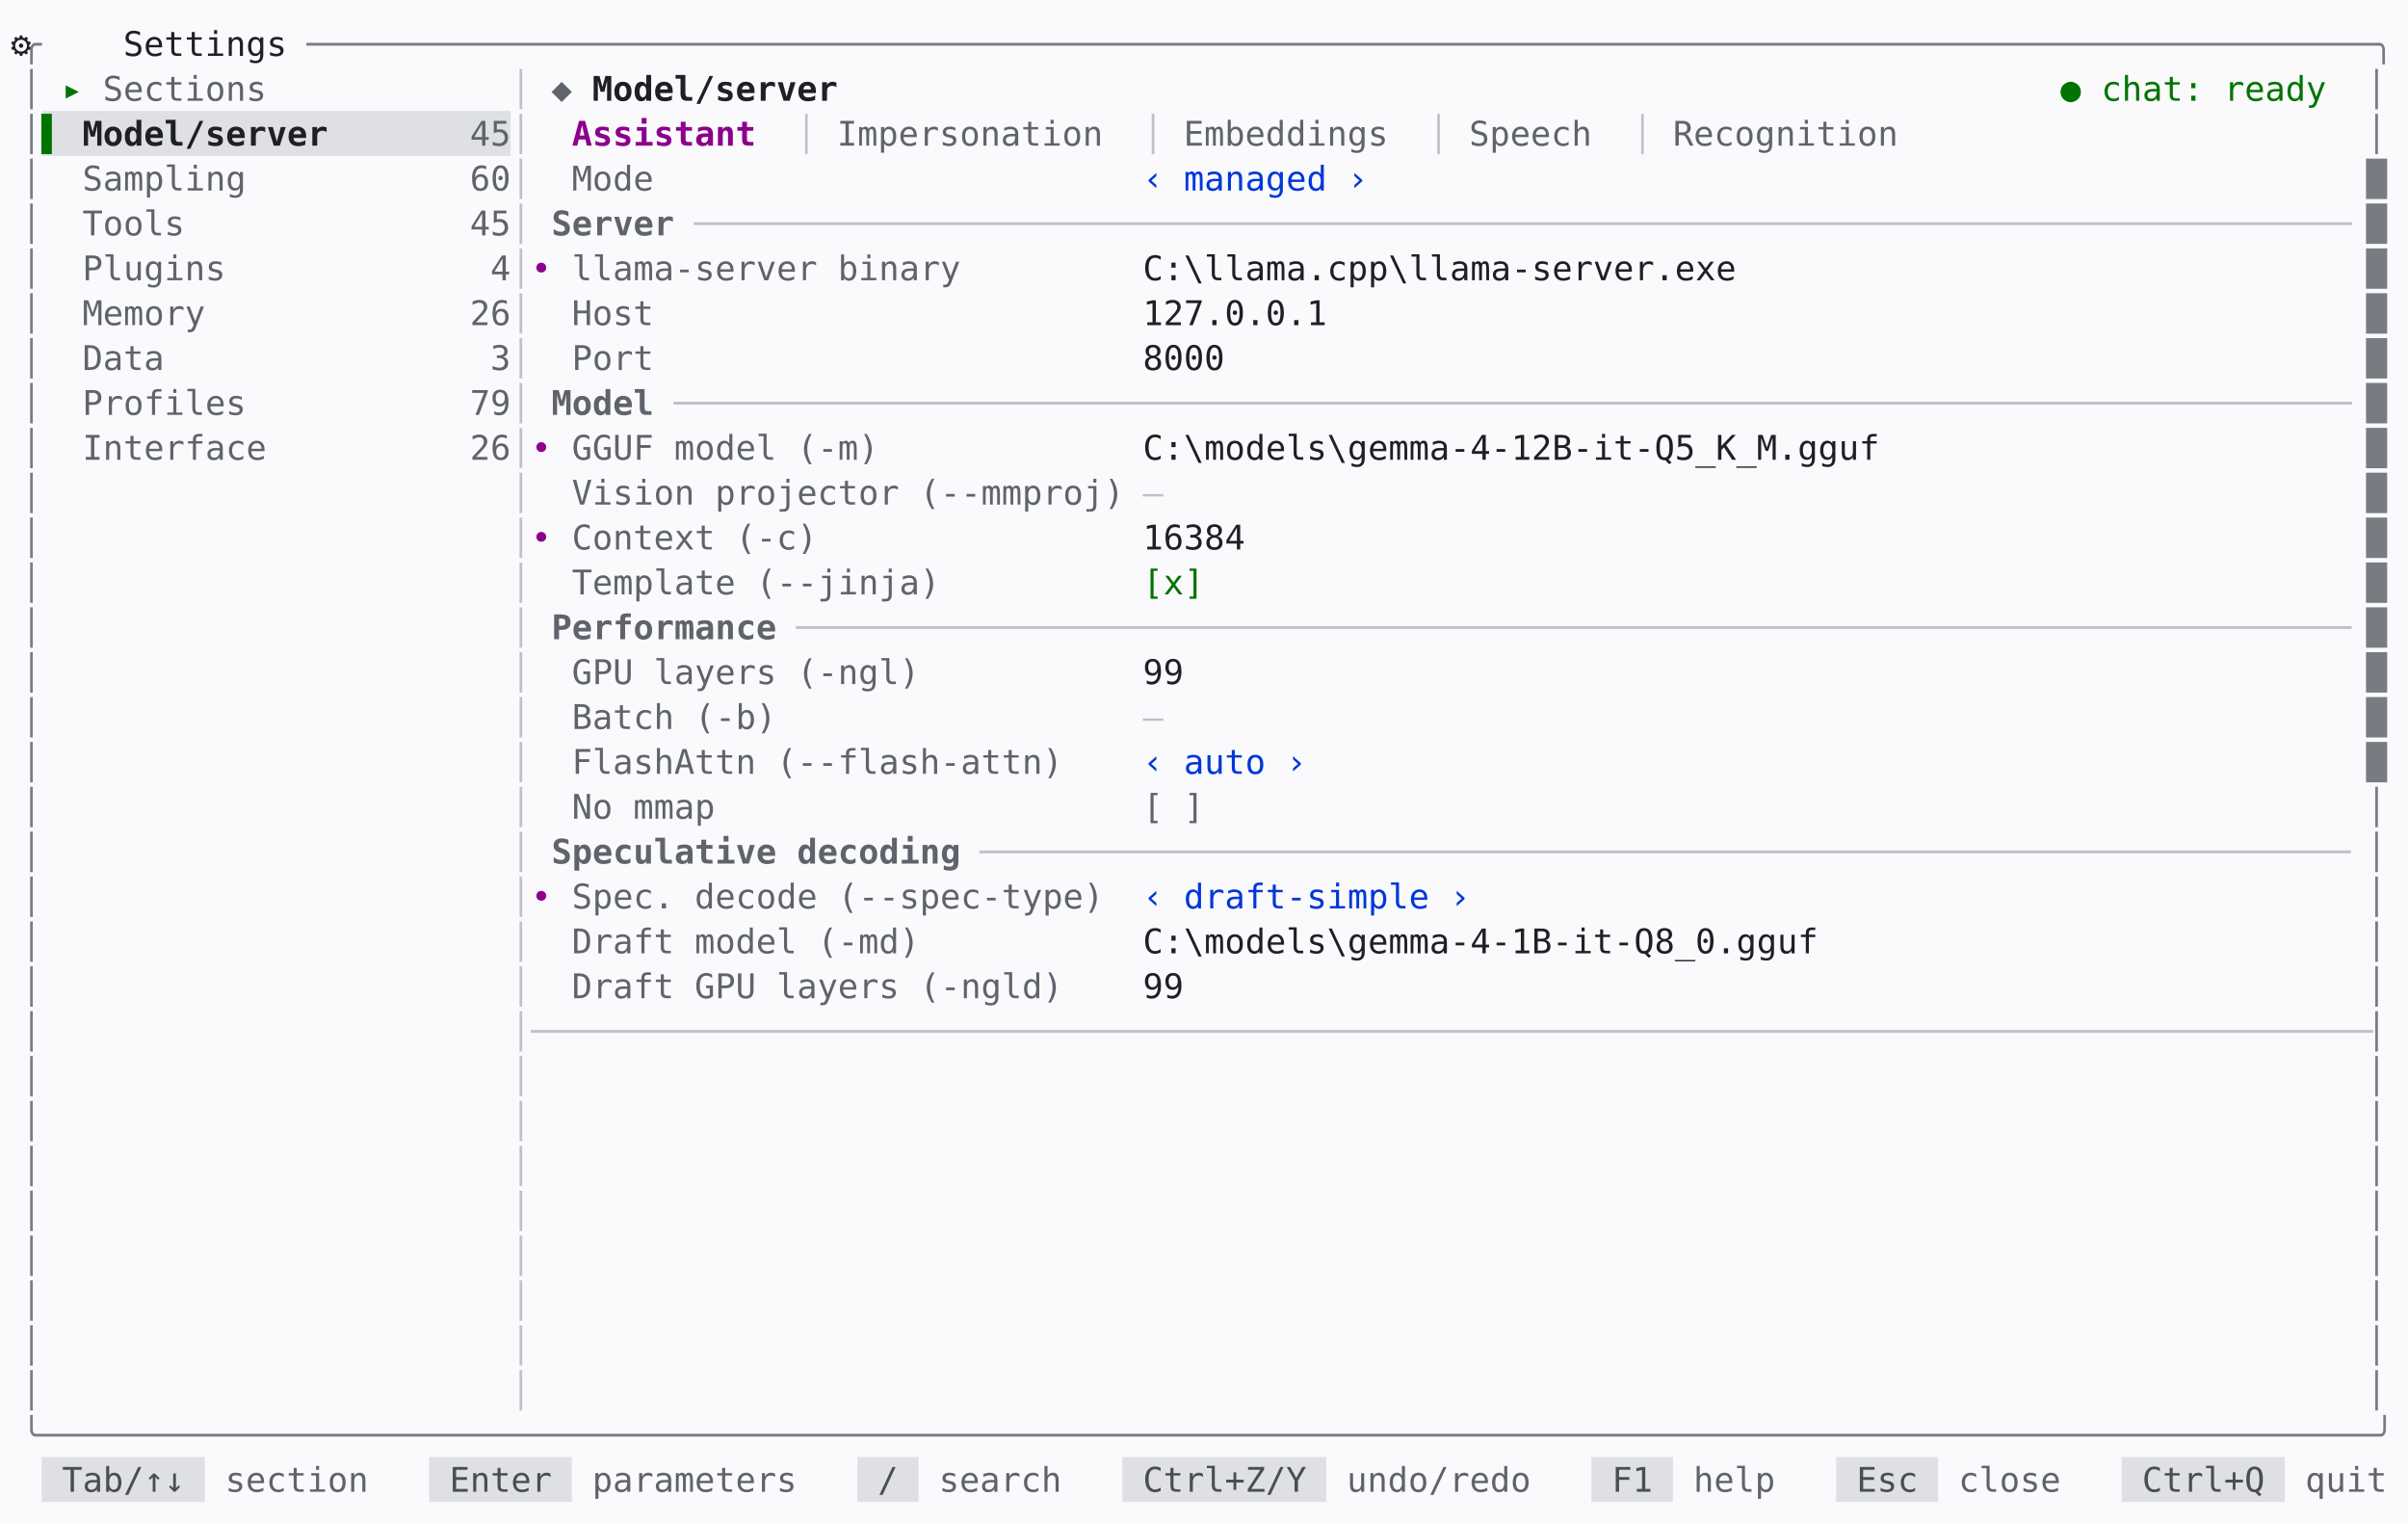
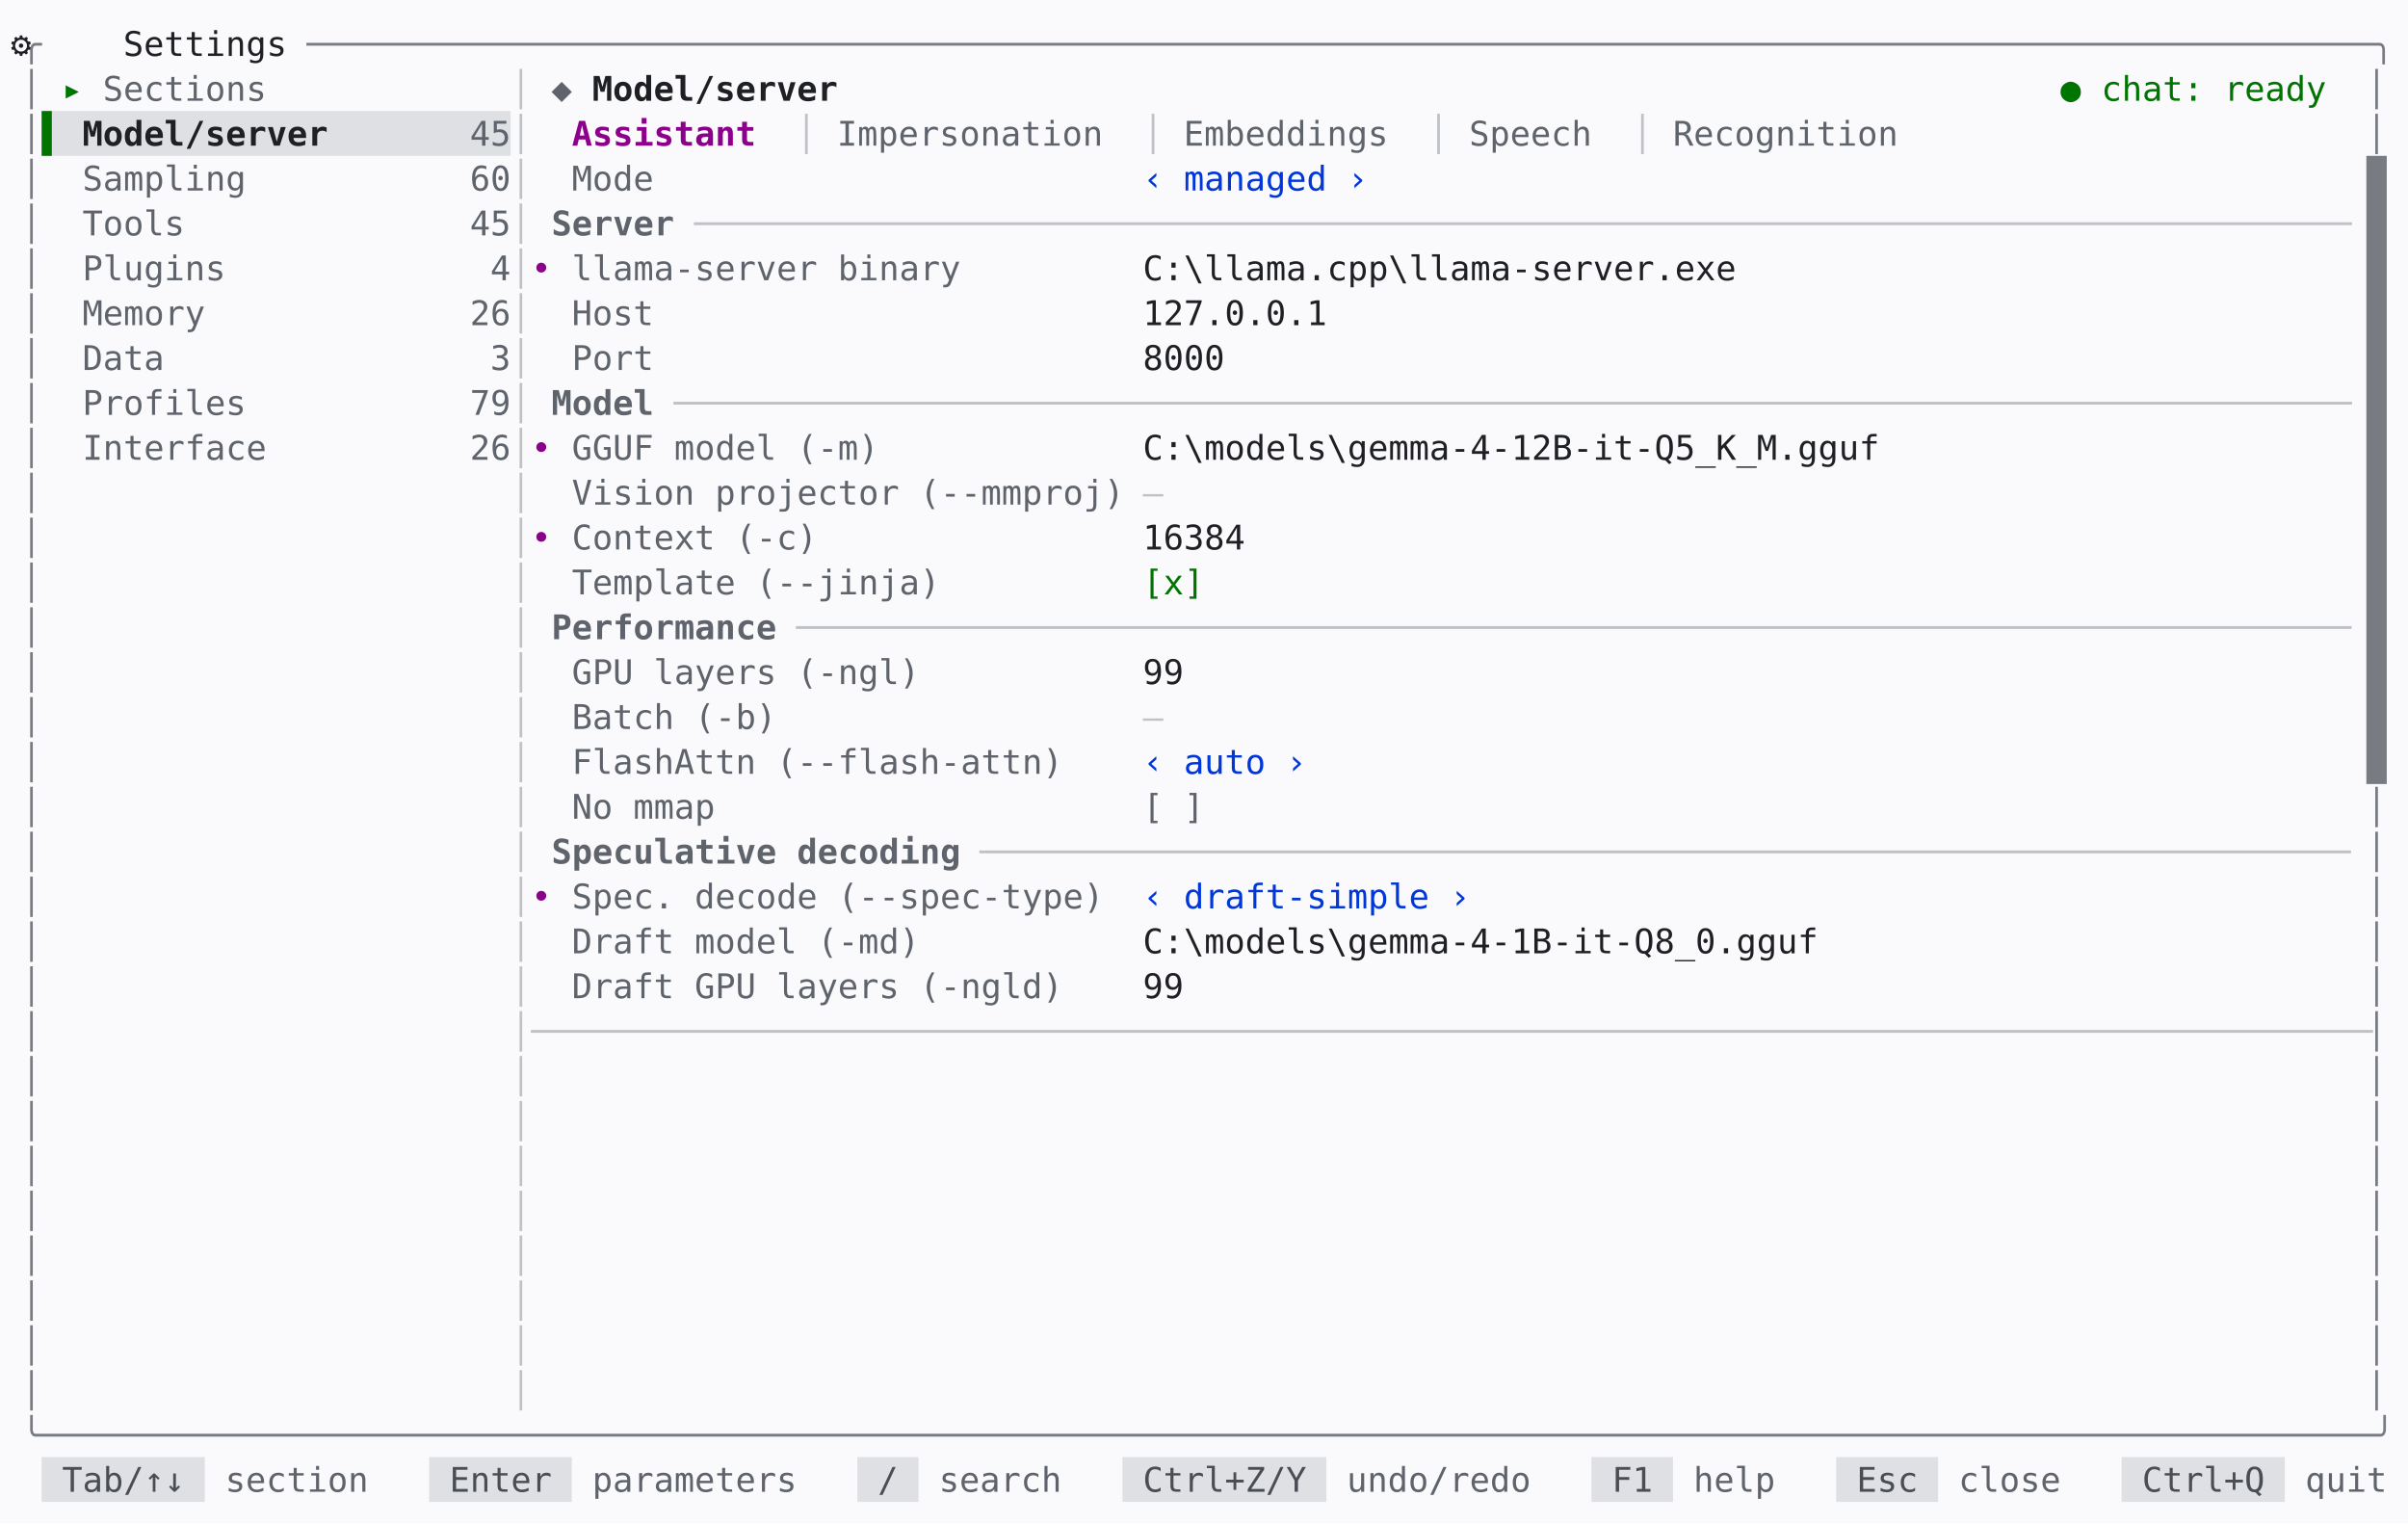
<svg xmlns="http://www.w3.org/2000/svg" id="settings-model-light-en" viewBox="0 0 1133.6 716.96" width="1133.6" height="716.96" role="img" aria-label="mindfork — the settings model screen, light theme">
  <style>
@font-face{font-family:'JetBrains Mono';src:url('/fonts/JetBrainsMono-Regular.woff2') format('woff2');font-weight:400;font-style:normal;font-display:swap}
@font-face{font-family:'JetBrains Mono';src:url('/fonts/JetBrainsMono-Bold.woff2') format('woff2');font-weight:700;font-style:normal;font-display:swap}
@font-face{font-family:'JetBrains Mono';src:url('/fonts/JetBrainsMono-Italic.woff2') format('woff2');font-weight:400;font-style:italic;font-display:swap}
#settings-model-light-en text{font:16px 'JetBrains Mono',monospace;fill:#1e2024}#settings-model-light-en .b{font-weight:700}#settings-model-light-en .i{font-style:italic}#settings-model-light-en .u{text-decoration:underline}#settings-model-light-en .st{text-decoration:line-through}#settings-model-light-en .u.st{text-decoration:underline line-through}
</style>
  <rect width="100%" height="100%" fill="#fafafc" />
+   <path fill="#dee0e4" d="M19.6 685.84H96.4V706.96H19.6ZM19.6 52.24H240.4V73.36H19.6ZM202 685.84H269.2V706.96H202ZM403.6 685.84H432.4V706.96H403.6ZM528.4 685.84H624.4V706.96H528.4ZM749.2 685.84H787.6V706.96H749.2ZM864.4 685.84H912.4V706.96H864.4ZM998.8 685.84H1075.6V706.96H998.8Z" />
+   <path fill="#007400" d="M19.6 52.24H24.4V73.36H19.6Z" />
+   <path fill="#787c82" d="M1114 73.36H1123.6V369.04H1114Z" />
  <text xml:space="preserve" y="26.32">
    <tspan x="10" fill="#787c82">╭</tspan>
    <tspan x="34" text-anchor="middle">⚙</tspan>
    <tspan x="58" textLength="86.4">Settings </tspan>
    <tspan x="144.4" textLength="979.2" fill="#787c82">─────────────────────────────────────────────────────────────────────────────────────────────────────╮</tspan>
  </text>
  <text xml:space="preserve" y="47.44">
    <tspan x="10" fill="#787c82">│</tspan>
    <tspan x="29.2" textLength="19.2" fill="#007400">▸ </tspan>
    <tspan x="48.4" textLength="86.4" fill="#5f646c">Sections </tspan>
    <tspan x="240.4" fill="#bec1c6">│</tspan>
    <tspan x="259.6" textLength="19.2" fill="#5f646c">◆ </tspan>
    <tspan x="278.8" textLength="124.8" class="b">Model/server </tspan>
    <tspan x="970" class="b" fill="#007400">●</tspan>
    <tspan x="989.2" textLength="115.2" fill="#007400">chat: ready </tspan>
    <tspan x="1114" fill="#787c82">│</tspan>
  </text>
-   <rect x="19.6" y="52.24" width="220.8" height="21.12" fill="#dee0e4" />
  <text xml:space="preserve" y="68.56">
    <tspan x="10" fill="#787c82">│</tspan>
-     <tspan x="19.6" textLength="19.2" fill="#007400">▌ </tspan>
    <tspan x="38.8" textLength="115.2" class="b">Model/server</tspan>
    <tspan x="221.2" textLength="19.2" fill="#5f646c">45</tspan>
    <tspan x="240.4" fill="#bec1c6">│</tspan>
    <tspan x="269.2" textLength="96" class="b" fill="#8c008c">Assistant </tspan>
    <tspan x="374.8" fill="#bec1c6">│</tspan>
    <tspan x="394" textLength="134.4" fill="#5f646c">Impersonation </tspan>
    <tspan x="538" fill="#bec1c6">│</tspan>
    <tspan x="557.2" textLength="105.6" fill="#5f646c">Embeddings </tspan>
    <tspan x="672.4" fill="#bec1c6">│</tspan>
    <tspan x="691.6" textLength="67.2" fill="#5f646c">Speech </tspan>
    <tspan x="768.4" fill="#bec1c6">│</tspan>
    <tspan x="787.6" textLength="115.2" fill="#5f646c">Recognition </tspan>
    <tspan x="1114" fill="#787c82">│</tspan>
  </text>
  <text xml:space="preserve" y="89.68">
    <tspan x="10" fill="#787c82">│</tspan>
    <tspan x="38.8" textLength="76.8" fill="#5f646c">Sampling</tspan>
    <tspan x="221.2" textLength="19.2" fill="#5f646c">60</tspan>
    <tspan x="240.4" fill="#bec1c6">│</tspan>
    <tspan x="269.2" textLength="38.4" fill="#5f646c">Mode</tspan>
    <tspan x="538" textLength="105.6" fill="#0037da">‹ managed ›</tspan>
-     <tspan x="1114" fill="#787c82">█</tspan>
  </text>
  <text xml:space="preserve" y="110.8">
    <tspan x="10" fill="#787c82">│</tspan>
    <tspan x="38.8" textLength="48" fill="#5f646c">Tools</tspan>
    <tspan x="221.2" textLength="19.2" fill="#5f646c">45</tspan>
    <tspan x="240.4" fill="#bec1c6">│</tspan>
    <tspan x="259.6" textLength="67.2" class="b" fill="#5f646c">Server </tspan>
    <tspan x="326.8" textLength="777.6" fill="#bec1c6">─────────────────────────────────────────────────────────────────────────────────</tspan>
-     <tspan x="1114" fill="#787c82">█</tspan>
  </text>
  <text xml:space="preserve" y="131.92">
    <tspan x="10" fill="#787c82">│</tspan>
    <tspan x="38.8" textLength="67.2" fill="#5f646c">Plugins</tspan>
    <tspan x="230.8" fill="#5f646c">4</tspan>
    <tspan x="240.4" fill="#bec1c6">│</tspan>
    <tspan x="250" textLength="19.2" fill="#8c008c">• </tspan>
    <tspan x="269.2" textLength="182.4" fill="#5f646c">llama-server binary</tspan>
    <tspan x="538" textLength="576">C:\llama.cpp\llama-server.exe                               </tspan>
-     <tspan x="1114" fill="#787c82">█</tspan>
  </text>
  <text xml:space="preserve" y="153.04">
    <tspan x="10" fill="#787c82">│</tspan>
    <tspan x="38.8" textLength="57.6" fill="#5f646c">Memory</tspan>
    <tspan x="221.2" textLength="19.2" fill="#5f646c">26</tspan>
    <tspan x="240.4" fill="#bec1c6">│</tspan>
    <tspan x="269.2" textLength="38.4" fill="#5f646c">Host</tspan>
    <tspan x="538" textLength="576">127.0.0.1                                                   </tspan>
-     <tspan x="1114" fill="#787c82">█</tspan>
  </text>
  <text xml:space="preserve" y="174.16">
    <tspan x="10" fill="#787c82">│</tspan>
    <tspan x="38.8" textLength="38.4" fill="#5f646c">Data</tspan>
    <tspan x="230.8" fill="#5f646c">3</tspan>
    <tspan x="240.4" fill="#bec1c6">│</tspan>
    <tspan x="269.2" textLength="38.4" fill="#5f646c">Port</tspan>
    <tspan x="538" textLength="576">8000                                                        </tspan>
-     <tspan x="1114" fill="#787c82">█</tspan>
  </text>
  <text xml:space="preserve" y="195.28">
    <tspan x="10" fill="#787c82">│</tspan>
    <tspan x="38.8" textLength="76.8" fill="#5f646c">Profiles</tspan>
    <tspan x="221.2" textLength="19.2" fill="#5f646c">79</tspan>
    <tspan x="240.4" fill="#bec1c6">│</tspan>
    <tspan x="259.6" textLength="57.6" class="b" fill="#5f646c">Model </tspan>
    <tspan x="317.2" textLength="787.2" fill="#bec1c6">──────────────────────────────────────────────────────────────────────────────────</tspan>
-     <tspan x="1114" fill="#787c82">█</tspan>
  </text>
  <text xml:space="preserve" y="216.4">
    <tspan x="10" fill="#787c82">│</tspan>
    <tspan x="38.8" textLength="86.4" fill="#5f646c">Interface</tspan>
    <tspan x="221.2" textLength="19.2" fill="#5f646c">26</tspan>
    <tspan x="240.4" fill="#bec1c6">│</tspan>
    <tspan x="250" textLength="19.2" fill="#8c008c">• </tspan>
    <tspan x="269.2" textLength="144" fill="#5f646c">GGUF model (-m)</tspan>
    <tspan x="538" textLength="576">C:\models\gemma-4-12B-it-Q5_K_M.gguf                        </tspan>
-     <tspan x="1114" fill="#787c82">█</tspan>
  </text>
  <text xml:space="preserve" y="237.52">
    <tspan x="10" fill="#787c82">│</tspan>
    <tspan x="240.4" fill="#bec1c6">│</tspan>
    <tspan x="269.2" textLength="259.2" fill="#5f646c">Vision projector (--mmproj)</tspan>
    <tspan x="538" fill="#bec1c6">—</tspan>
-     <tspan x="1114" fill="#787c82">█</tspan>
  </text>
  <text xml:space="preserve" y="258.64">
    <tspan x="10" fill="#787c82">│</tspan>
    <tspan x="240.4" fill="#bec1c6">│</tspan>
    <tspan x="250" textLength="19.2" fill="#8c008c">• </tspan>
    <tspan x="269.2" textLength="115.2" fill="#5f646c">Context (-c)</tspan>
    <tspan x="538" textLength="576">16384                                                       </tspan>
-     <tspan x="1114" fill="#787c82">█</tspan>
  </text>
  <text xml:space="preserve" y="279.76">
    <tspan x="10" fill="#787c82">│</tspan>
    <tspan x="240.4" fill="#bec1c6">│</tspan>
    <tspan x="269.2" textLength="172.8" fill="#5f646c">Template (--jinja)</tspan>
    <tspan x="538" textLength="28.8" fill="#007400">[x]</tspan>
-     <tspan x="1114" fill="#787c82">█</tspan>
  </text>
  <text xml:space="preserve" y="300.88">
    <tspan x="10" fill="#787c82">│</tspan>
    <tspan x="240.4" fill="#bec1c6">│</tspan>
    <tspan x="259.6" textLength="115.2" class="b" fill="#5f646c">Performance </tspan>
    <tspan x="374.8" textLength="729.6" fill="#bec1c6">────────────────────────────────────────────────────────────────────────────</tspan>
-     <tspan x="1114" fill="#787c82">█</tspan>
  </text>
  <text xml:space="preserve" y="322">
    <tspan x="10" fill="#787c82">│</tspan>
    <tspan x="240.4" fill="#bec1c6">│</tspan>
    <tspan x="269.2" textLength="163.2" fill="#5f646c">GPU layers (-ngl)</tspan>
    <tspan x="538" textLength="576">99                                                          </tspan>
-     <tspan x="1114" fill="#787c82">█</tspan>
  </text>
  <text xml:space="preserve" y="343.12">
    <tspan x="10" fill="#787c82">│</tspan>
    <tspan x="240.4" fill="#bec1c6">│</tspan>
    <tspan x="269.2" textLength="96" fill="#5f646c">Batch (-b)</tspan>
    <tspan x="538" fill="#bec1c6">—</tspan>
-     <tspan x="1114" fill="#787c82">█</tspan>
  </text>
  <text xml:space="preserve" y="364.24">
    <tspan x="10" fill="#787c82">│</tspan>
    <tspan x="240.4" fill="#bec1c6">│</tspan>
    <tspan x="269.2" textLength="230.4" fill="#5f646c">FlashAttn (--flash-attn)</tspan>
    <tspan x="538" textLength="76.8" fill="#0037da">‹ auto ›</tspan>
-     <tspan x="1114" fill="#787c82">█</tspan>
  </text>
  <text xml:space="preserve" y="385.36">
    <tspan x="10" fill="#787c82">│</tspan>
    <tspan x="240.4" fill="#bec1c6">│</tspan>
    <tspan x="269.2" textLength="67.2" fill="#5f646c">No mmap</tspan>
    <tspan x="538" textLength="28.8" fill="#5f646c">[ ]</tspan>
    <tspan x="1114" fill="#787c82">│</tspan>
  </text>
  <text xml:space="preserve" y="406.48">
    <tspan x="10" fill="#787c82">│</tspan>
    <tspan x="240.4" fill="#bec1c6">│</tspan>
    <tspan x="259.6" textLength="201.6" class="b" fill="#5f646c">Speculative decoding </tspan>
    <tspan x="461.2" textLength="643.2" fill="#bec1c6">───────────────────────────────────────────────────────────────────</tspan>
    <tspan x="1114" fill="#787c82">│</tspan>
  </text>
  <text xml:space="preserve" y="427.6">
    <tspan x="10" fill="#787c82">│</tspan>
    <tspan x="240.4" fill="#bec1c6">│</tspan>
    <tspan x="250" textLength="19.2" fill="#8c008c">• </tspan>
    <tspan x="269.2" textLength="249.6" fill="#5f646c">Spec. decode (--spec-type)</tspan>
    <tspan x="538" textLength="153.6" fill="#0037da">‹ draft-simple ›</tspan>
    <tspan x="1114" fill="#787c82">│</tspan>
  </text>
  <text xml:space="preserve" y="448.72">
    <tspan x="10" fill="#787c82">│</tspan>
    <tspan x="240.4" fill="#bec1c6">│</tspan>
    <tspan x="269.2" textLength="163.2" fill="#5f646c">Draft model (-md)</tspan>
    <tspan x="538" textLength="576">C:\models\gemma-4-1B-it-Q8_0.gguf                           </tspan>
    <tspan x="1114" fill="#787c82">│</tspan>
  </text>
  <text xml:space="preserve" y="469.84">
    <tspan x="10" fill="#787c82">│</tspan>
    <tspan x="240.4" fill="#bec1c6">│</tspan>
    <tspan x="269.2" textLength="230.4" fill="#5f646c">Draft GPU layers (-ngld)</tspan>
    <tspan x="538" textLength="576">99                                                          </tspan>
    <tspan x="1114" fill="#787c82">│</tspan>
  </text>
  <text xml:space="preserve" y="490.96">
    <tspan x="10" fill="#787c82">│</tspan>
    <tspan x="240.4" textLength="873.6" fill="#bec1c6">│──────────────────────────────────────────────────────────────────────────────────────────</tspan>
    <tspan x="1114" fill="#787c82">│</tspan>
  </text>
  <text xml:space="preserve" y="512.08">
    <tspan x="10" fill="#787c82">│</tspan>
    <tspan x="240.4" fill="#bec1c6">│</tspan>
    <tspan x="1114" fill="#787c82">│</tspan>
  </text>
  <text xml:space="preserve" y="533.2">
    <tspan x="10" fill="#787c82">│</tspan>
    <tspan x="240.4" fill="#bec1c6">│</tspan>
    <tspan x="1114" fill="#787c82">│</tspan>
  </text>
  <text xml:space="preserve" y="554.32">
    <tspan x="10" fill="#787c82">│</tspan>
    <tspan x="240.4" fill="#bec1c6">│</tspan>
    <tspan x="1114" fill="#787c82">│</tspan>
  </text>
  <text xml:space="preserve" y="575.44">
    <tspan x="10" fill="#787c82">│</tspan>
    <tspan x="240.4" fill="#bec1c6">│</tspan>
    <tspan x="1114" fill="#787c82">│</tspan>
  </text>
  <text xml:space="preserve" y="596.56">
    <tspan x="10" fill="#787c82">│</tspan>
    <tspan x="240.4" fill="#bec1c6">│</tspan>
    <tspan x="1114" fill="#787c82">│</tspan>
  </text>
  <text xml:space="preserve" y="617.68">
    <tspan x="10" fill="#787c82">│</tspan>
    <tspan x="240.4" fill="#bec1c6">│</tspan>
    <tspan x="1114" fill="#787c82">│</tspan>
  </text>
  <text xml:space="preserve" y="638.8">
    <tspan x="10" fill="#787c82">│</tspan>
    <tspan x="240.4" fill="#bec1c6">│</tspan>
    <tspan x="1114" fill="#787c82">│</tspan>
  </text>
  <text xml:space="preserve" y="659.92">
    <tspan x="10" fill="#787c82">│</tspan>
    <tspan x="240.4" fill="#bec1c6">│</tspan>
    <tspan x="1114" fill="#787c82">│</tspan>
  </text>
  <text xml:space="preserve" y="681.04">
    <tspan x="10" textLength="1113.6" fill="#787c82">╰──────────────────────────────────────────────────────────────────────────────────────────────────────────────────╯</tspan>
  </text>
-   <rect x="19.6" y="685.84" width="76.8" height="21.12" fill="#dee0e4" />
-   <rect x="202" y="685.84" width="67.2" height="21.12" fill="#dee0e4" />
-   <rect x="403.6" y="685.84" width="28.8" height="21.12" fill="#dee0e4" />
-   <rect x="528.4" y="685.84" width="96" height="21.12" fill="#dee0e4" />
-   <rect x="749.2" y="685.84" width="38.4" height="21.12" fill="#dee0e4" />
-   <rect x="864.4" y="685.84" width="48" height="21.12" fill="#dee0e4" />
-   <rect x="998.8" y="685.84" width="76.8" height="21.12" fill="#dee0e4" />
  <text xml:space="preserve" y="702.16">
    <tspan x="29.2" textLength="67.2" fill="#4a4e54">Tab/↑↓ </tspan>
    <tspan x="106" textLength="67.2" fill="#5f646c">section</tspan>
    <tspan x="211.6" textLength="57.6" fill="#4a4e54">Enter </tspan>
    <tspan x="278.8" textLength="96" fill="#5f646c">parameters</tspan>
    <tspan x="413.2" textLength="19.2" fill="#4a4e54">/ </tspan>
    <tspan x="442" textLength="57.6" fill="#5f646c">search</tspan>
    <tspan x="538" textLength="86.4" fill="#4a4e54">Ctrl+Z/Y </tspan>
    <tspan x="634" textLength="86.4" fill="#5f646c">undo/redo</tspan>
    <tspan x="758.8" textLength="28.8" fill="#4a4e54">F1 </tspan>
    <tspan x="797.2" textLength="38.4" fill="#5f646c">help</tspan>
    <tspan x="874" textLength="38.4" fill="#4a4e54">Esc </tspan>
    <tspan x="922" textLength="48" fill="#5f646c">close</tspan>
    <tspan x="1008.4" textLength="67.2" fill="#4a4e54">Ctrl+Q </tspan>
    <tspan x="1085.2" textLength="38.4" fill="#5f646c">quit</tspan>
  </text>
</svg>
